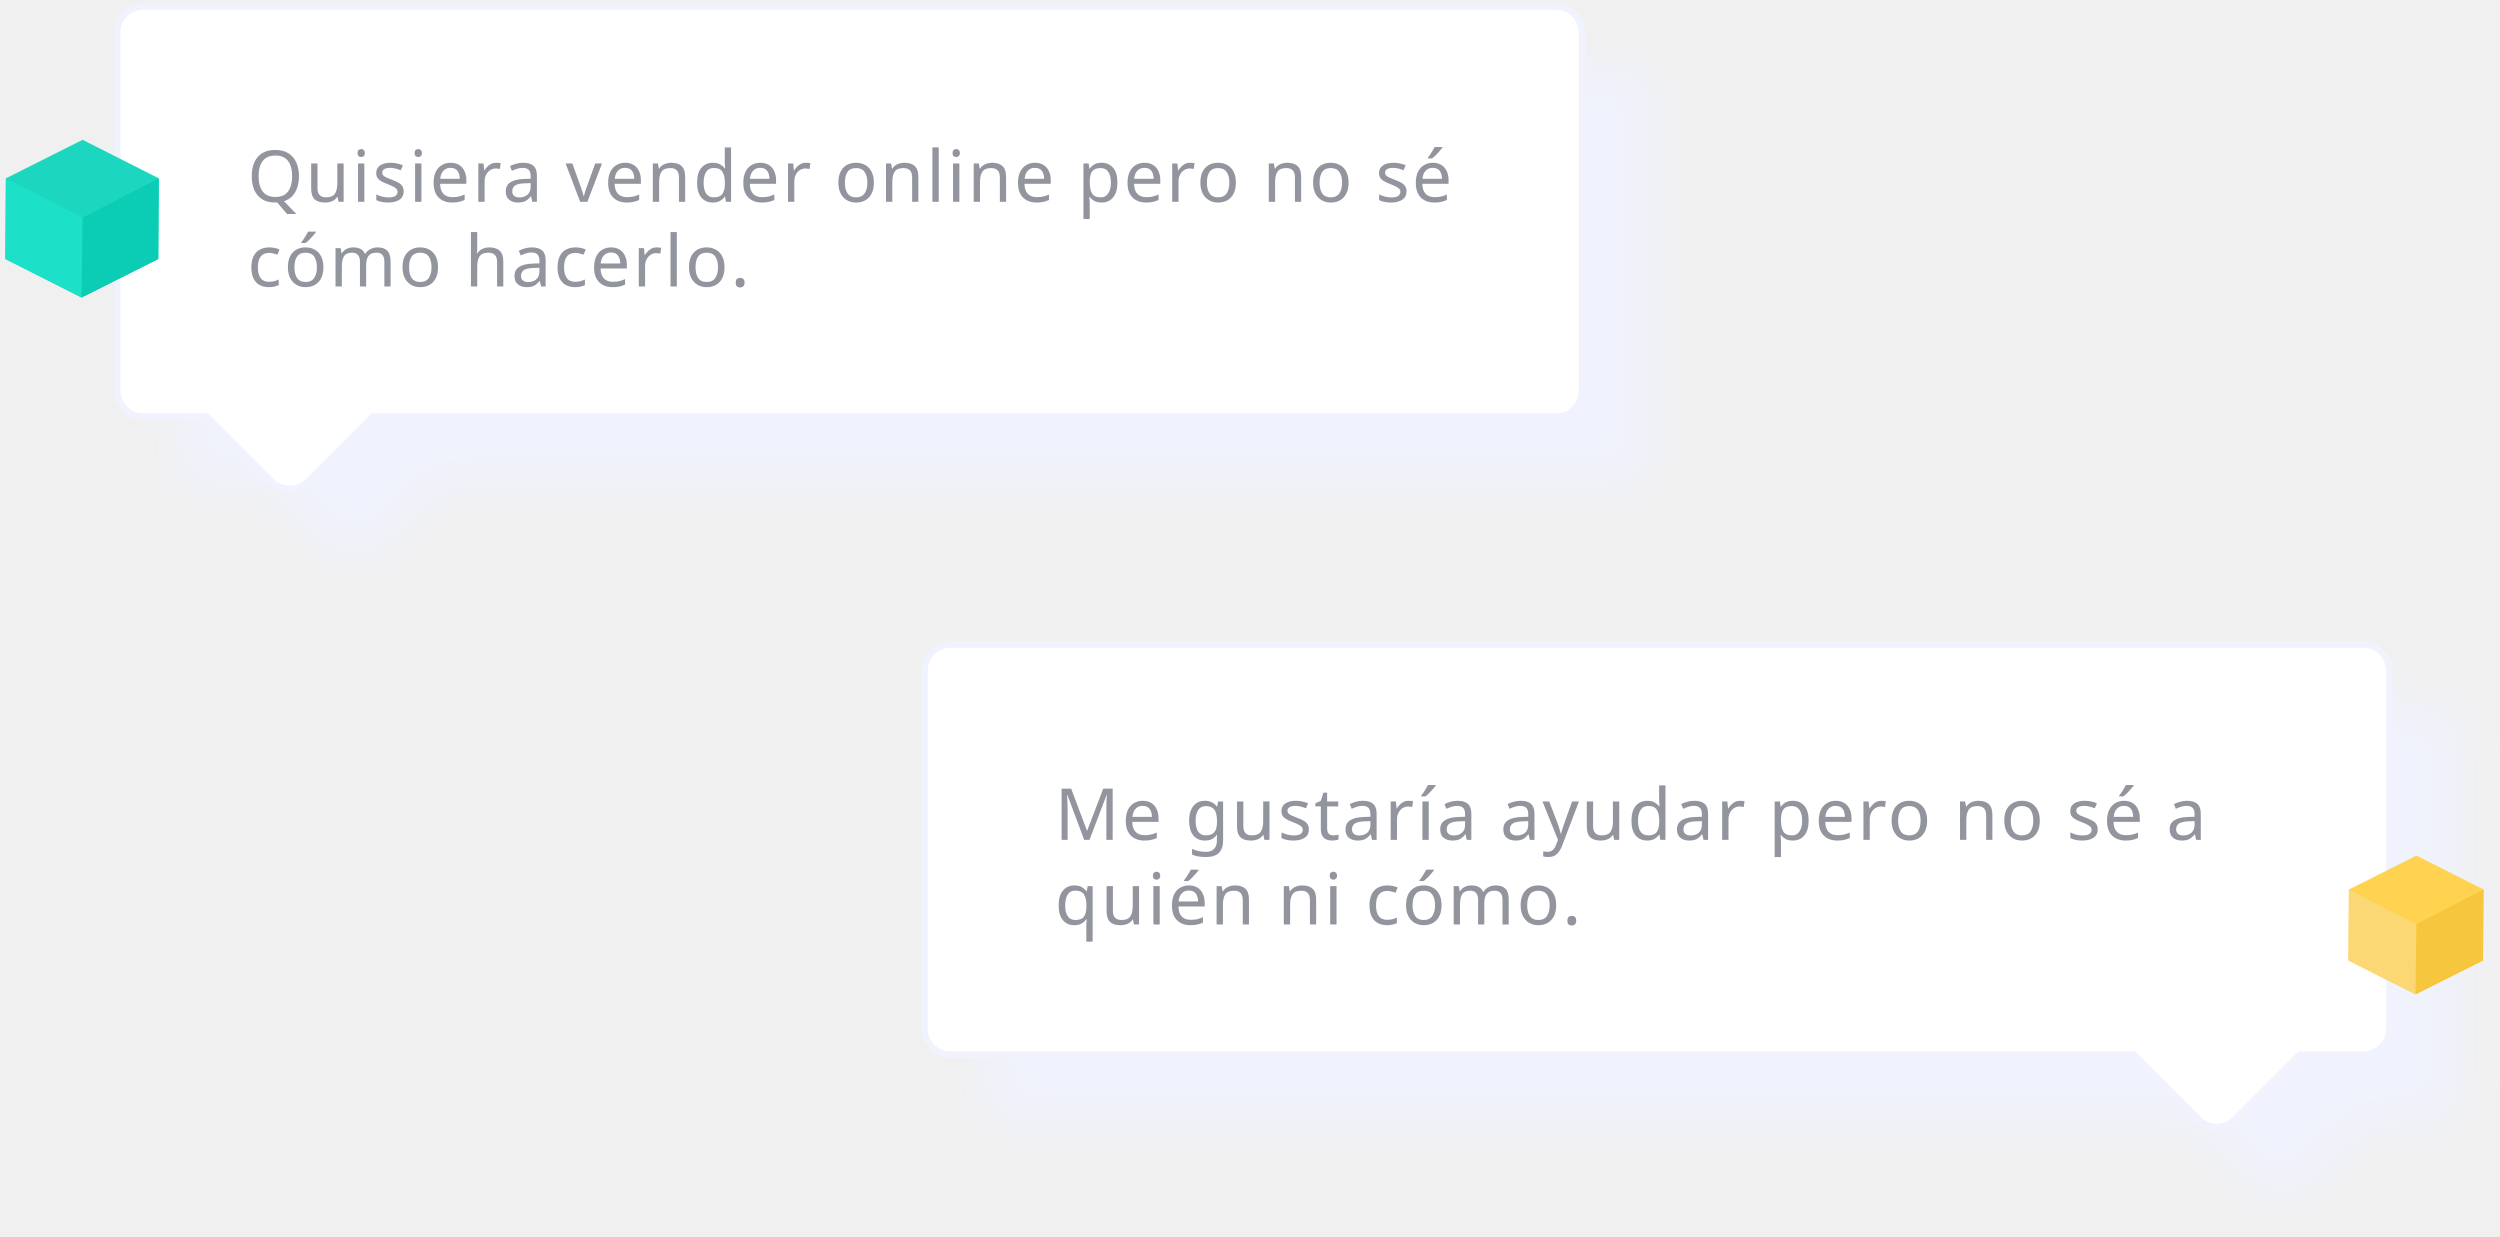
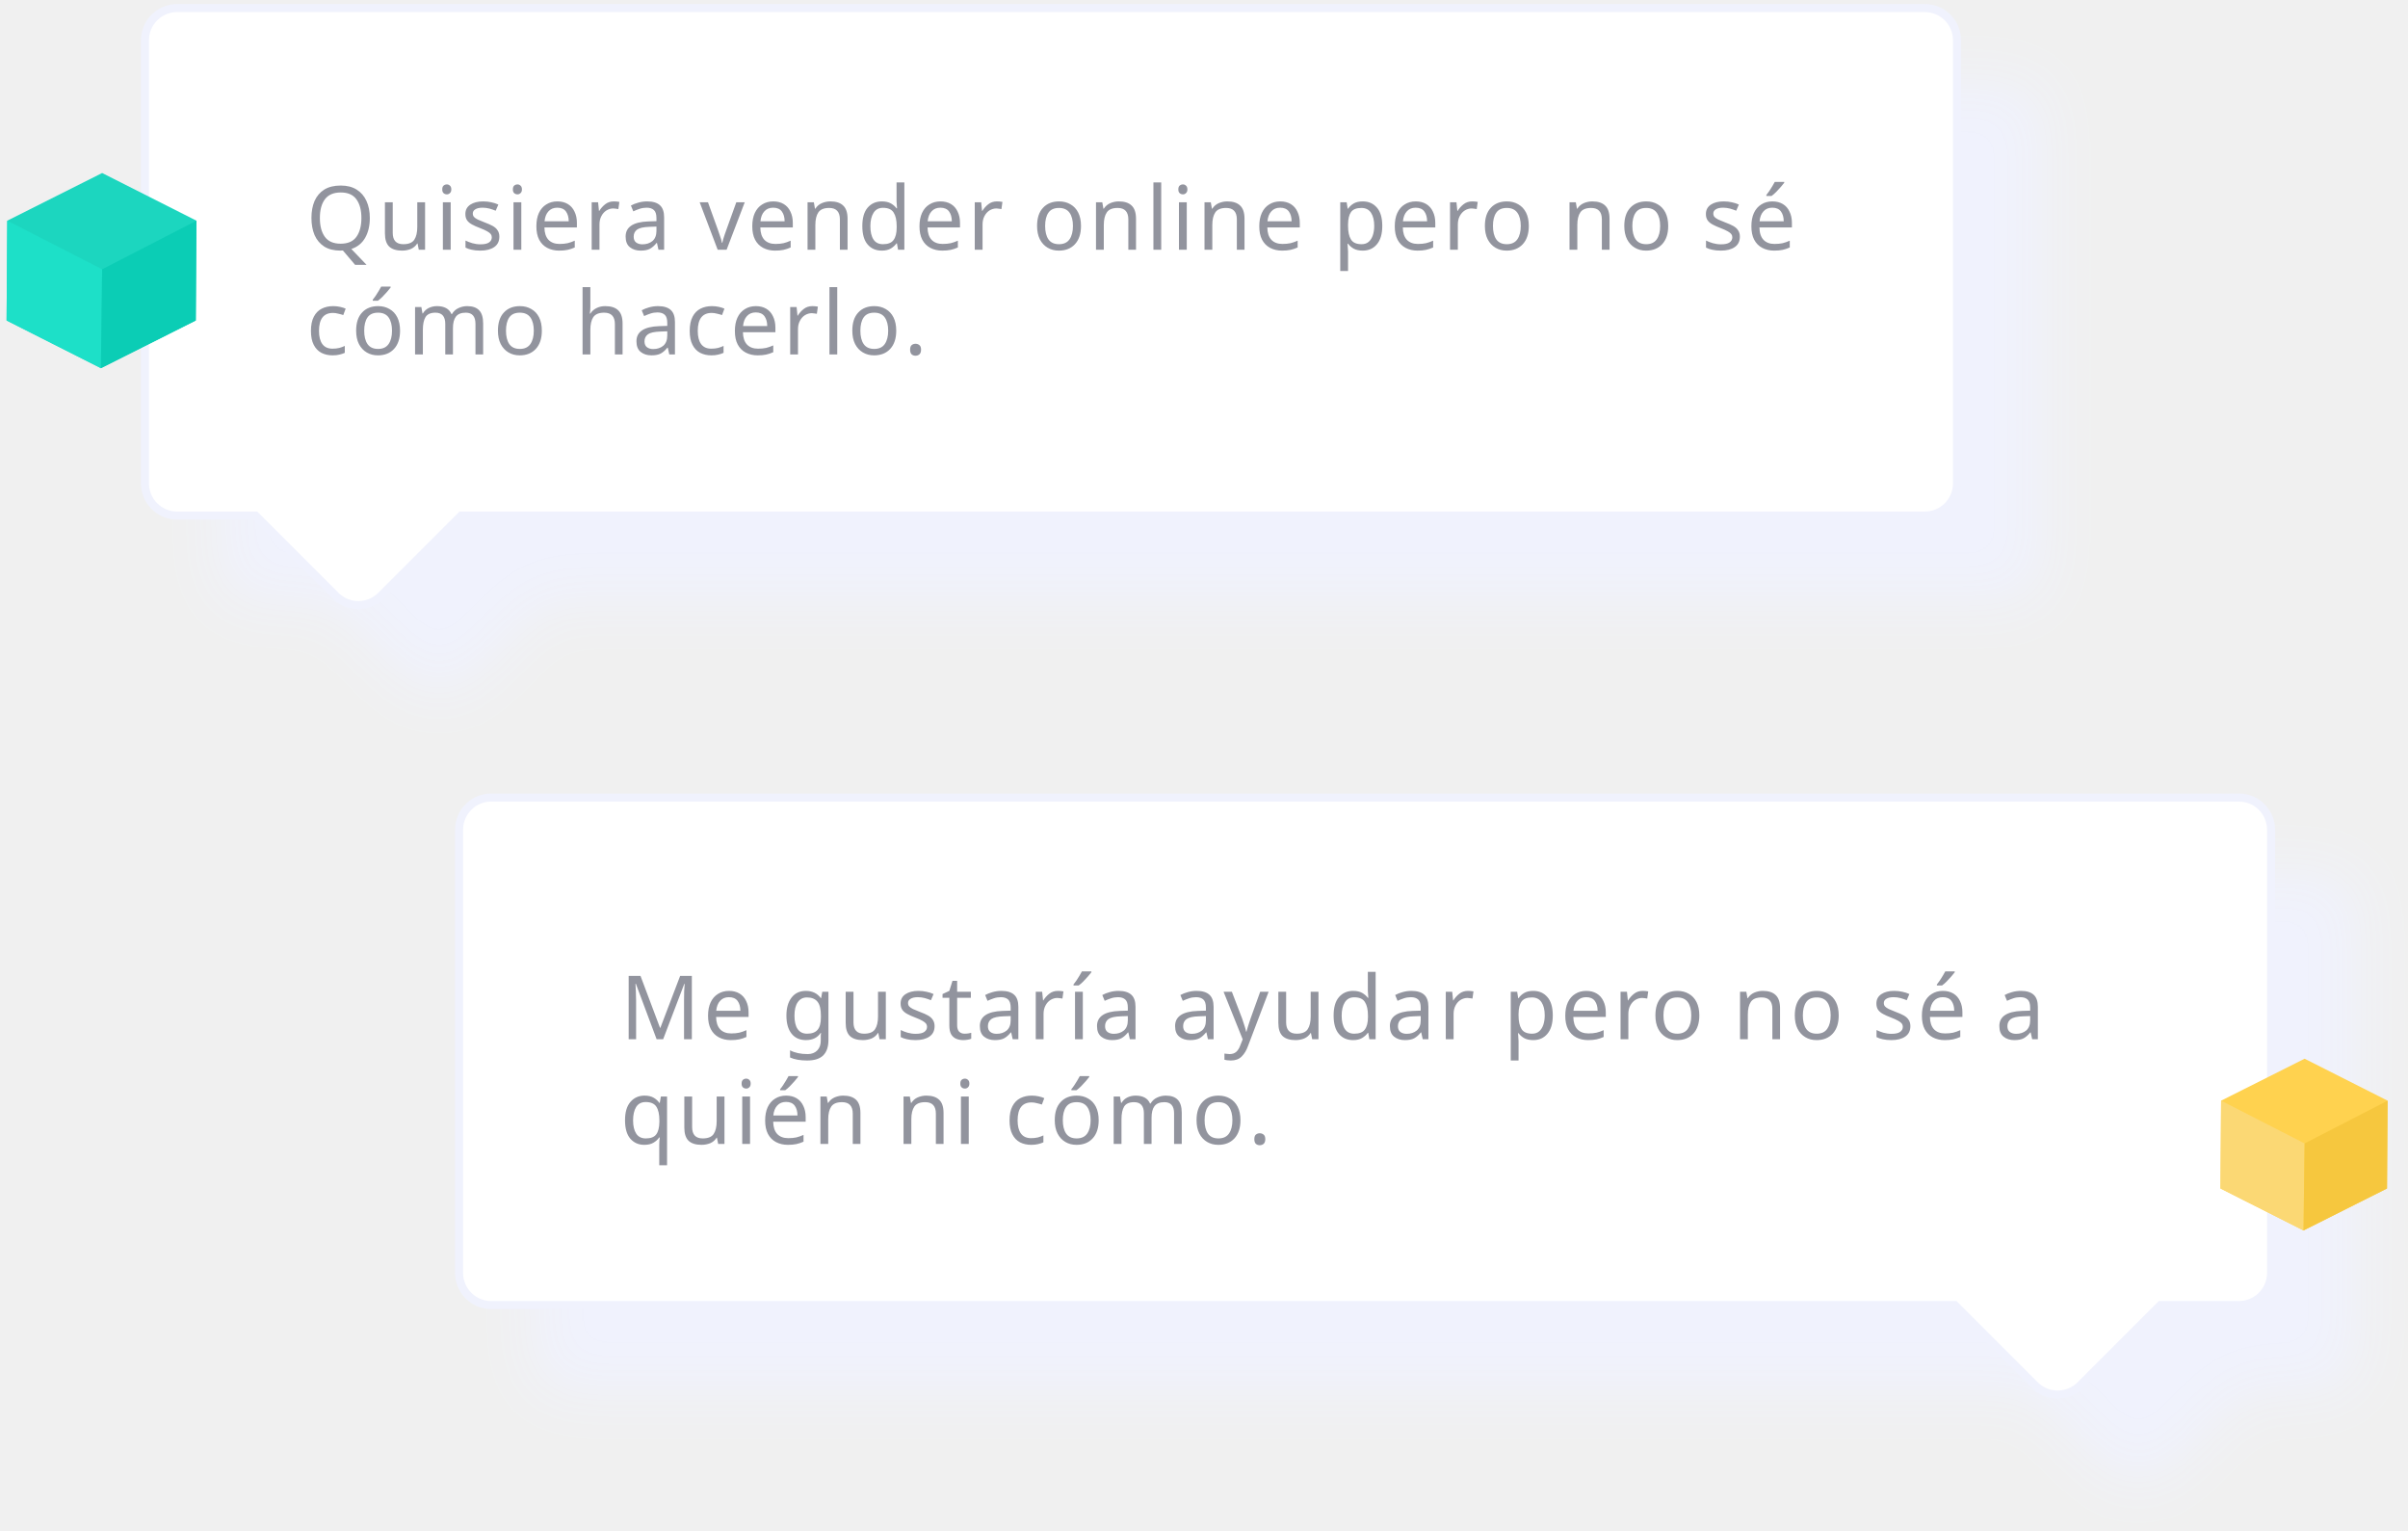
- <svg xmlns="http://www.w3.org/2000/svg" xmlns:xlink="http://www.w3.org/1999/xlink" width="384px" height="190px" viewBox="0 0 384 190" version="1.1">
+ <svg xmlns="http://www.w3.org/2000/svg" xmlns:xlink="http://www.w3.org/1999/xlink" width="299px" height="190px" viewBox="0 0 299 190" version="1.1">
  <defs>
    <path d="M221,0 C223.209,-4.05812251e-16 225,1.791 225,4 L225,59 C225,61.209 223.209,63 221,63 L39.261,63 L29.328,72.935 C27.819,74.445 25.402,74.496 23.831,73.086 L23.672,72.936 C23.672,72.935 23.672,72.935 23.672,72.935 L13.738,63 L4,63 C1.791,63 2.705415e-16,61.209 0,59 L0,4 C-2.705415e-16,1.791 1.791,4.05812251e-16 4,0 L221,0 Z" id="path-1" />
    <filter x="-4.0%" y="-12.1%" width="115.6%" height="147.2%" filterUnits="objectBoundingBox" id="filter-2">
      <feMorphology radius="0.5" operator="dilate" in="SourceAlpha" result="shadowSpreadOuter1" />
      <feOffset dx="10" dy="10" in="shadowSpreadOuter1" result="shadowOffsetOuter1" />
      <feGaussianBlur stdDeviation="3.5" in="shadowOffsetOuter1" result="shadowBlurOuter1" />
      <feComposite in="shadowBlurOuter1" in2="SourceAlpha" operator="out" result="shadowBlurOuter1" />
      <feColorMatrix values="0 0 0 0 0.941   0 0 0 0 0.949   0 0 0 0 0.992  0 0 0 1 0" type="matrix" in="shadowBlurOuter1" />
    </filter>
    <path d="M221,0 C223.209,-4.05812251e-16 225,1.791 225,4 L225,59 C225,61.209 223.209,63 221,63 L211.261,63 L201.328,72.935 C199.819,74.445 197.402,74.496 195.831,73.086 L195.672,72.936 C195.672,72.935 195.672,72.935 195.672,72.935 L185.738,63 L4,63 C1.791,63 2.705415e-16,61.209 0,59 L0,4 C-2.705415e-16,1.791 1.791,4.05812251e-16 4,0 L221,0 Z" id="path-3" />
    <filter x="-4.0%" y="-12.1%" width="115.6%" height="147.2%" filterUnits="objectBoundingBox" id="filter-4">
      <feMorphology radius="0.5" operator="dilate" in="SourceAlpha" result="shadowSpreadOuter1" />
      <feOffset dx="10" dy="10" in="shadowSpreadOuter1" result="shadowOffsetOuter1" />
      <feGaussianBlur stdDeviation="3.5" in="shadowOffsetOuter1" result="shadowBlurOuter1" />
      <feComposite in="shadowBlurOuter1" in2="SourceAlpha" operator="out" result="shadowBlurOuter1" />
      <feColorMatrix values="0 0 0 0 0.941   0 0 0 0 0.949   0 0 0 0 0.992  0 0 0 1 0" type="matrix" in="shadowBlurOuter1" />
    </filter>
  </defs>
  <g id="Landing" stroke="none" stroke-width="1" fill="none" fill-rule="evenodd">
-     <g id="conecando-copy" transform="translate(0, 1)">
+     <g id="dialogo_1" transform="translate(0, 1)">
      <g id="Bubble_left" transform="translate(18, 0)">
        <g id="Bubble_izq">
          <g id="CTA_Primary-Copy">
            <g id="Group-5">
              <g id="Combined-Shape">
                <use fill="black" fill-opacity="1" filter="url(#filter-2)" xlink:href="#path-1" />
                <use stroke="#F0F2FD" stroke-width="1" fill="#FFFFFF" fill-rule="evenodd" xlink:href="#path-1" />
              </g>
              <text id="Quisiera-vender-onli" font-family="Raleway-Regular, Raleway" font-size="11" font-weight="normal" letter-spacing="0.332" fill="#92949E">
                <tspan x="20" y="30">Quisiera vender online pero no sé </tspan>
                <tspan x="20" y="43">cómo hacerlo.</tspan>
              </text>
            </g>
          </g>
        </g>
      </g>
      <g id="green_square" transform="translate(0, 20)">
        <g id="Group-20-Copy" transform="translate(-5.528846, 0.47619)">
          <path d="M6.347,18.307 L6.431,5.918 L18.212,2.76223489e-13 L29.922,5.918 L29.839,18.307 L18.058,24.226 L6.347,18.307 Z" id="Combined-Shape" fill="#1CD6BF" />
          <polygon id="Rectangle" fill="#1DE0C8" transform="translate(12.23367, 15.08267) rotate(-45) translate(-12.23367, -15.08267) " points="14.611 4.499 5.791 13.2 9.887 25.666 18.676 17.094" />
          <polygon id="Rectangle" fill="#0BCDB5" transform="translate(24.03585, 15.11767) rotate(-45) translate(-24.03585, -15.11767) " points="13.369 17.331 25.884 21.476 34.703 12.775 22.158 8.759" />
        </g>
      </g>
-       <g id="Bubble_right" transform="translate(142, 98)">
+       <g id="Bubble_right" transform="translate(57, 98)">
        <g id="Bubble_izq-Copy">
          <g id="CTA_Primary-Copy">
            <g id="Group-5">
              <g id="Combined-Shape">
                <use fill="black" fill-opacity="1" filter="url(#filter-4)" xlink:href="#path-3" />
                <use stroke="#F0F2FD" stroke-width="1" fill="#FFFFFF" fill-rule="evenodd" xlink:href="#path-3" />
              </g>
              <text id="Me-gustaría-ayudar-p" font-family="Raleway-Regular, Raleway" font-size="11" font-weight="normal" letter-spacing="0.332" fill="#92949E">
                <tspan x="20" y="30">Me gustaría ayudar pero no sé a </tspan>
                <tspan x="20" y="43">quién ni cómo.</tspan>
              </text>
            </g>
          </g>
        </g>
      </g>
-       <g id="yellow_square" transform="translate(360, 130)">
+       <g id="yellow_square" transform="translate(275, 130)">
        <g id="Group-20" transform="translate(-4.865385, 0.419048)">
          <path d="M5.586,16.11 L5.659,5.208 L16.026,2.34479103e-13 L26.332,5.208 L26.258,16.11 L15.891,21.319 L5.586,16.11 Z" id="Combined-Shape" fill="#FFD24F" />
          <polygon id="Rectangle" fill="#FBD874" transform="translate(10.76563, 13.27275) rotate(-45) translate(-10.76563, -13.27275) " points="12.857 3.959 5.096 11.616 8.701 22.586 16.435 15.043" />
          <polygon id="Rectangle" fill="#F6C73E" transform="translate(21.15155, 13.30355) rotate(-45) translate(-21.15155, -13.30355) " points="11.764 15.251 22.778 18.899 30.539 11.242 19.499 7.708" />
        </g>
      </g>
    </g>
  </g>
</svg>
